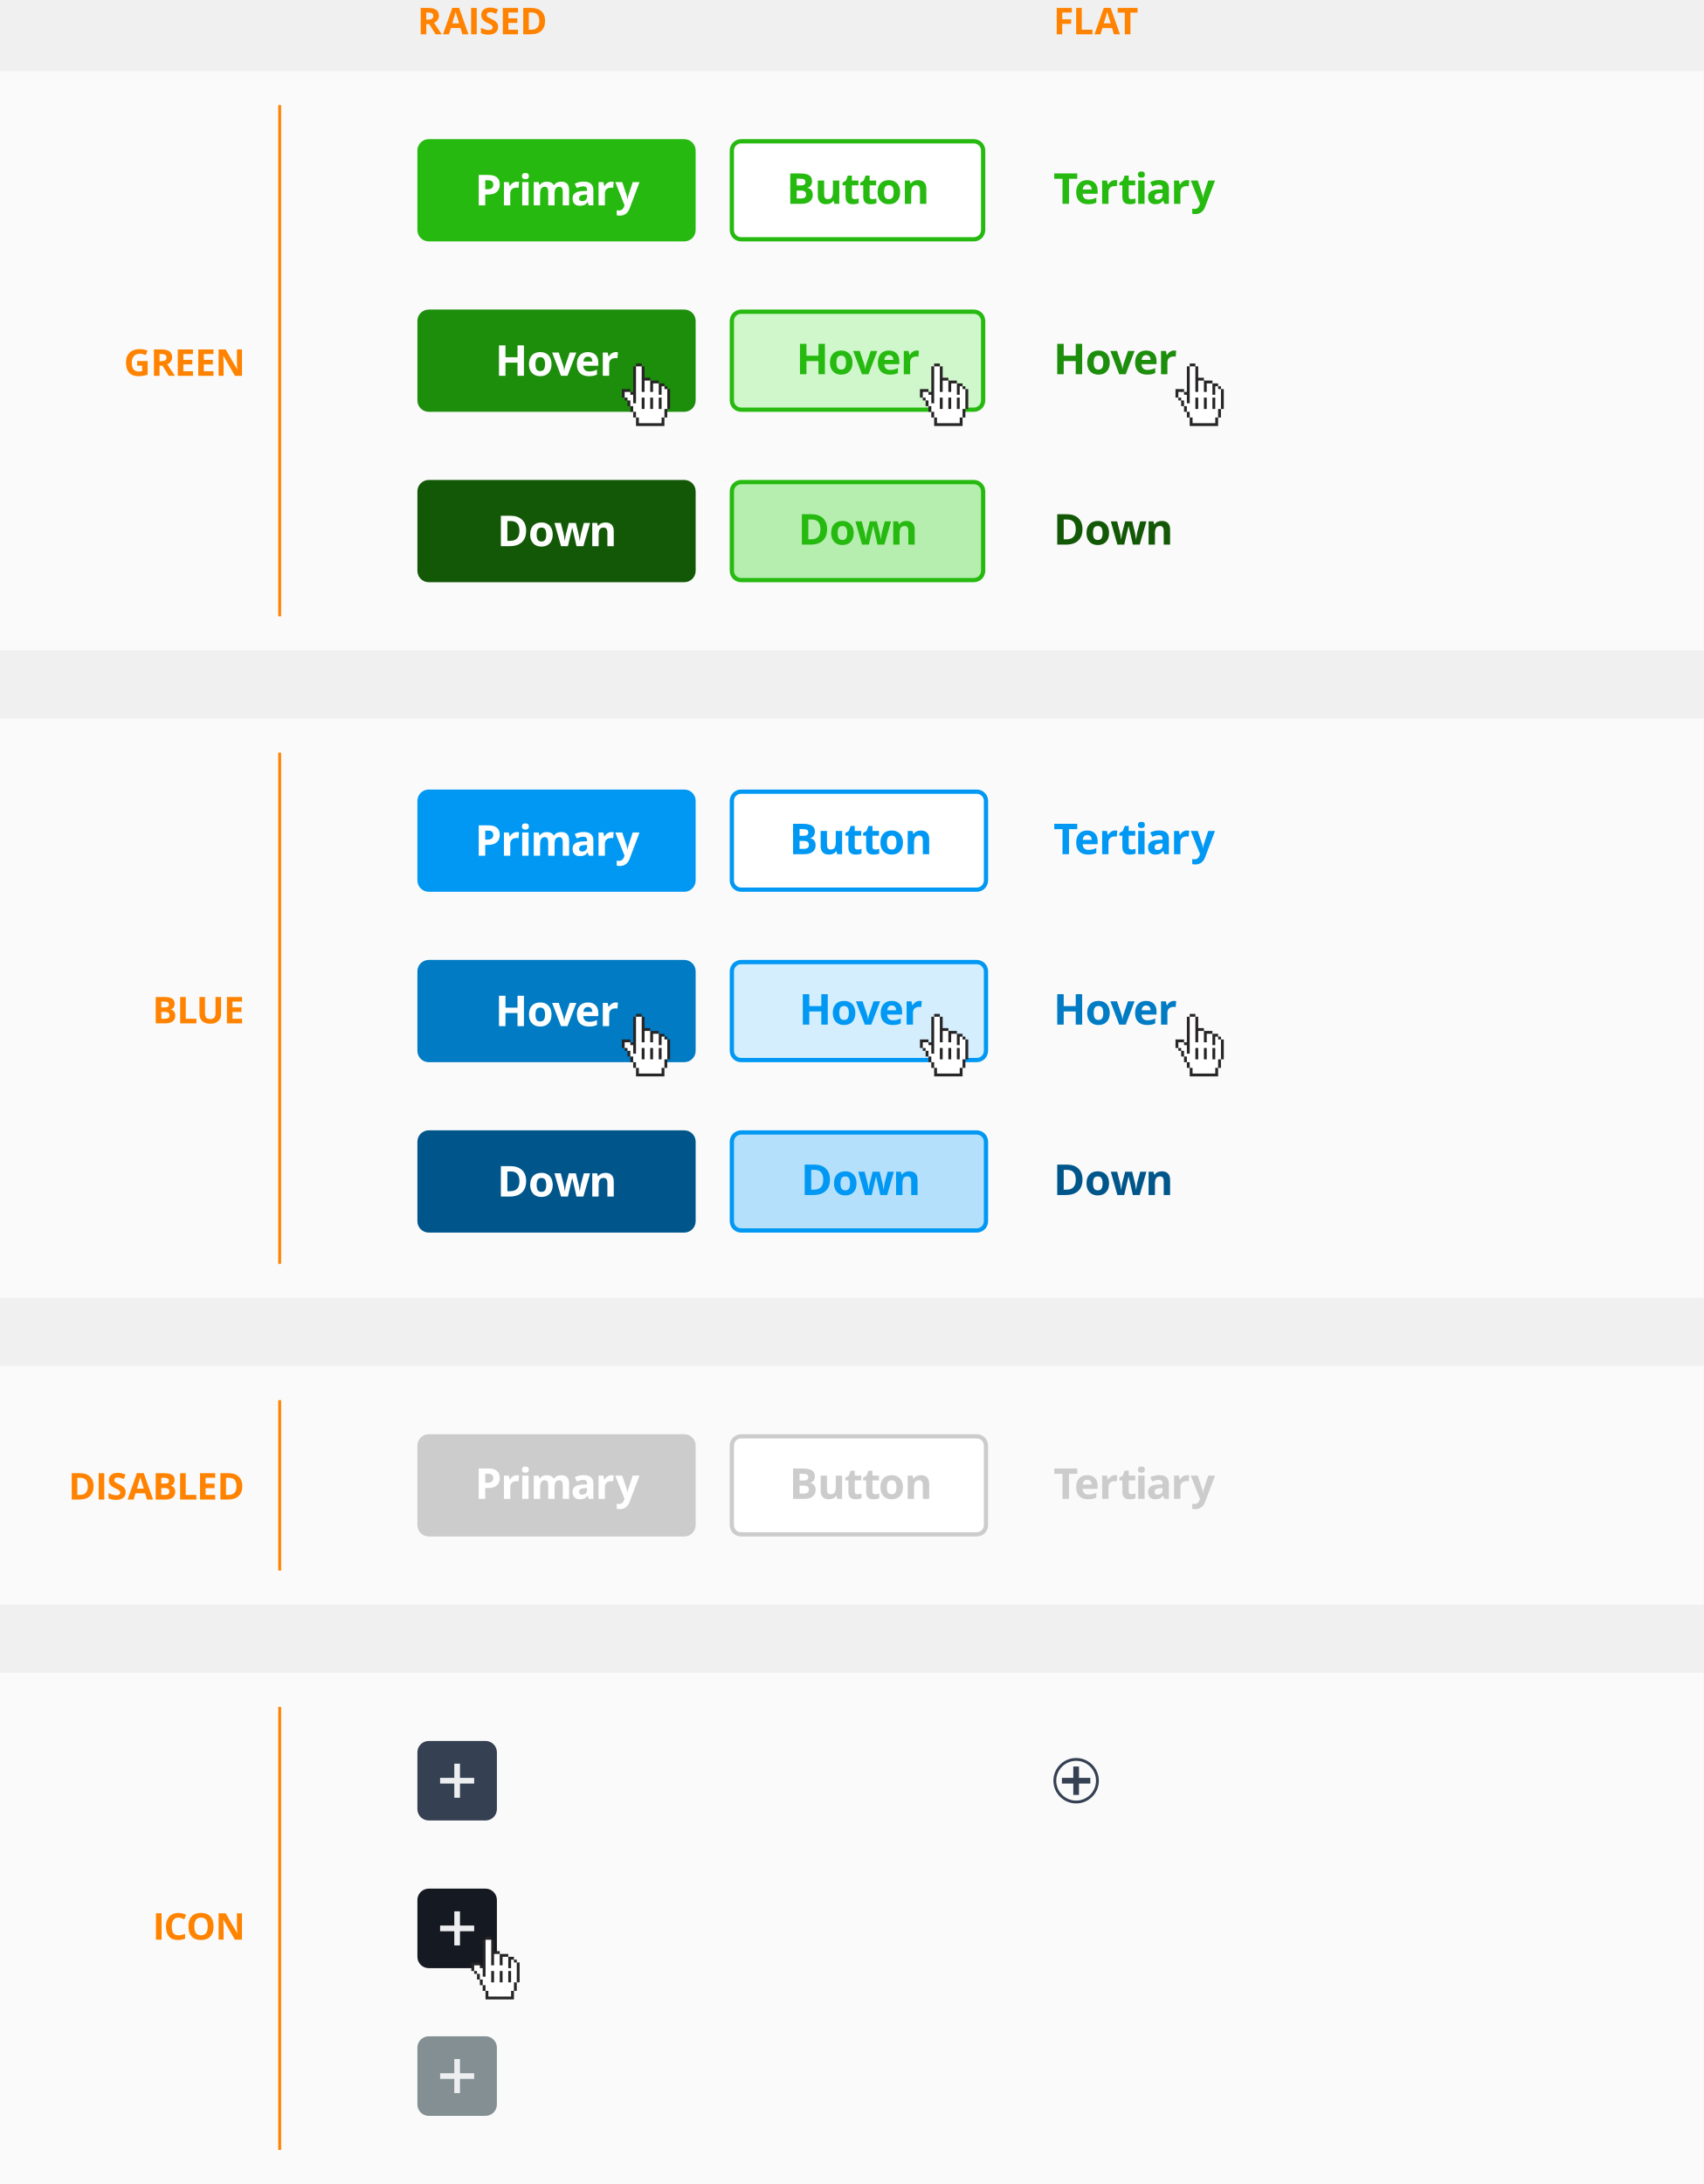
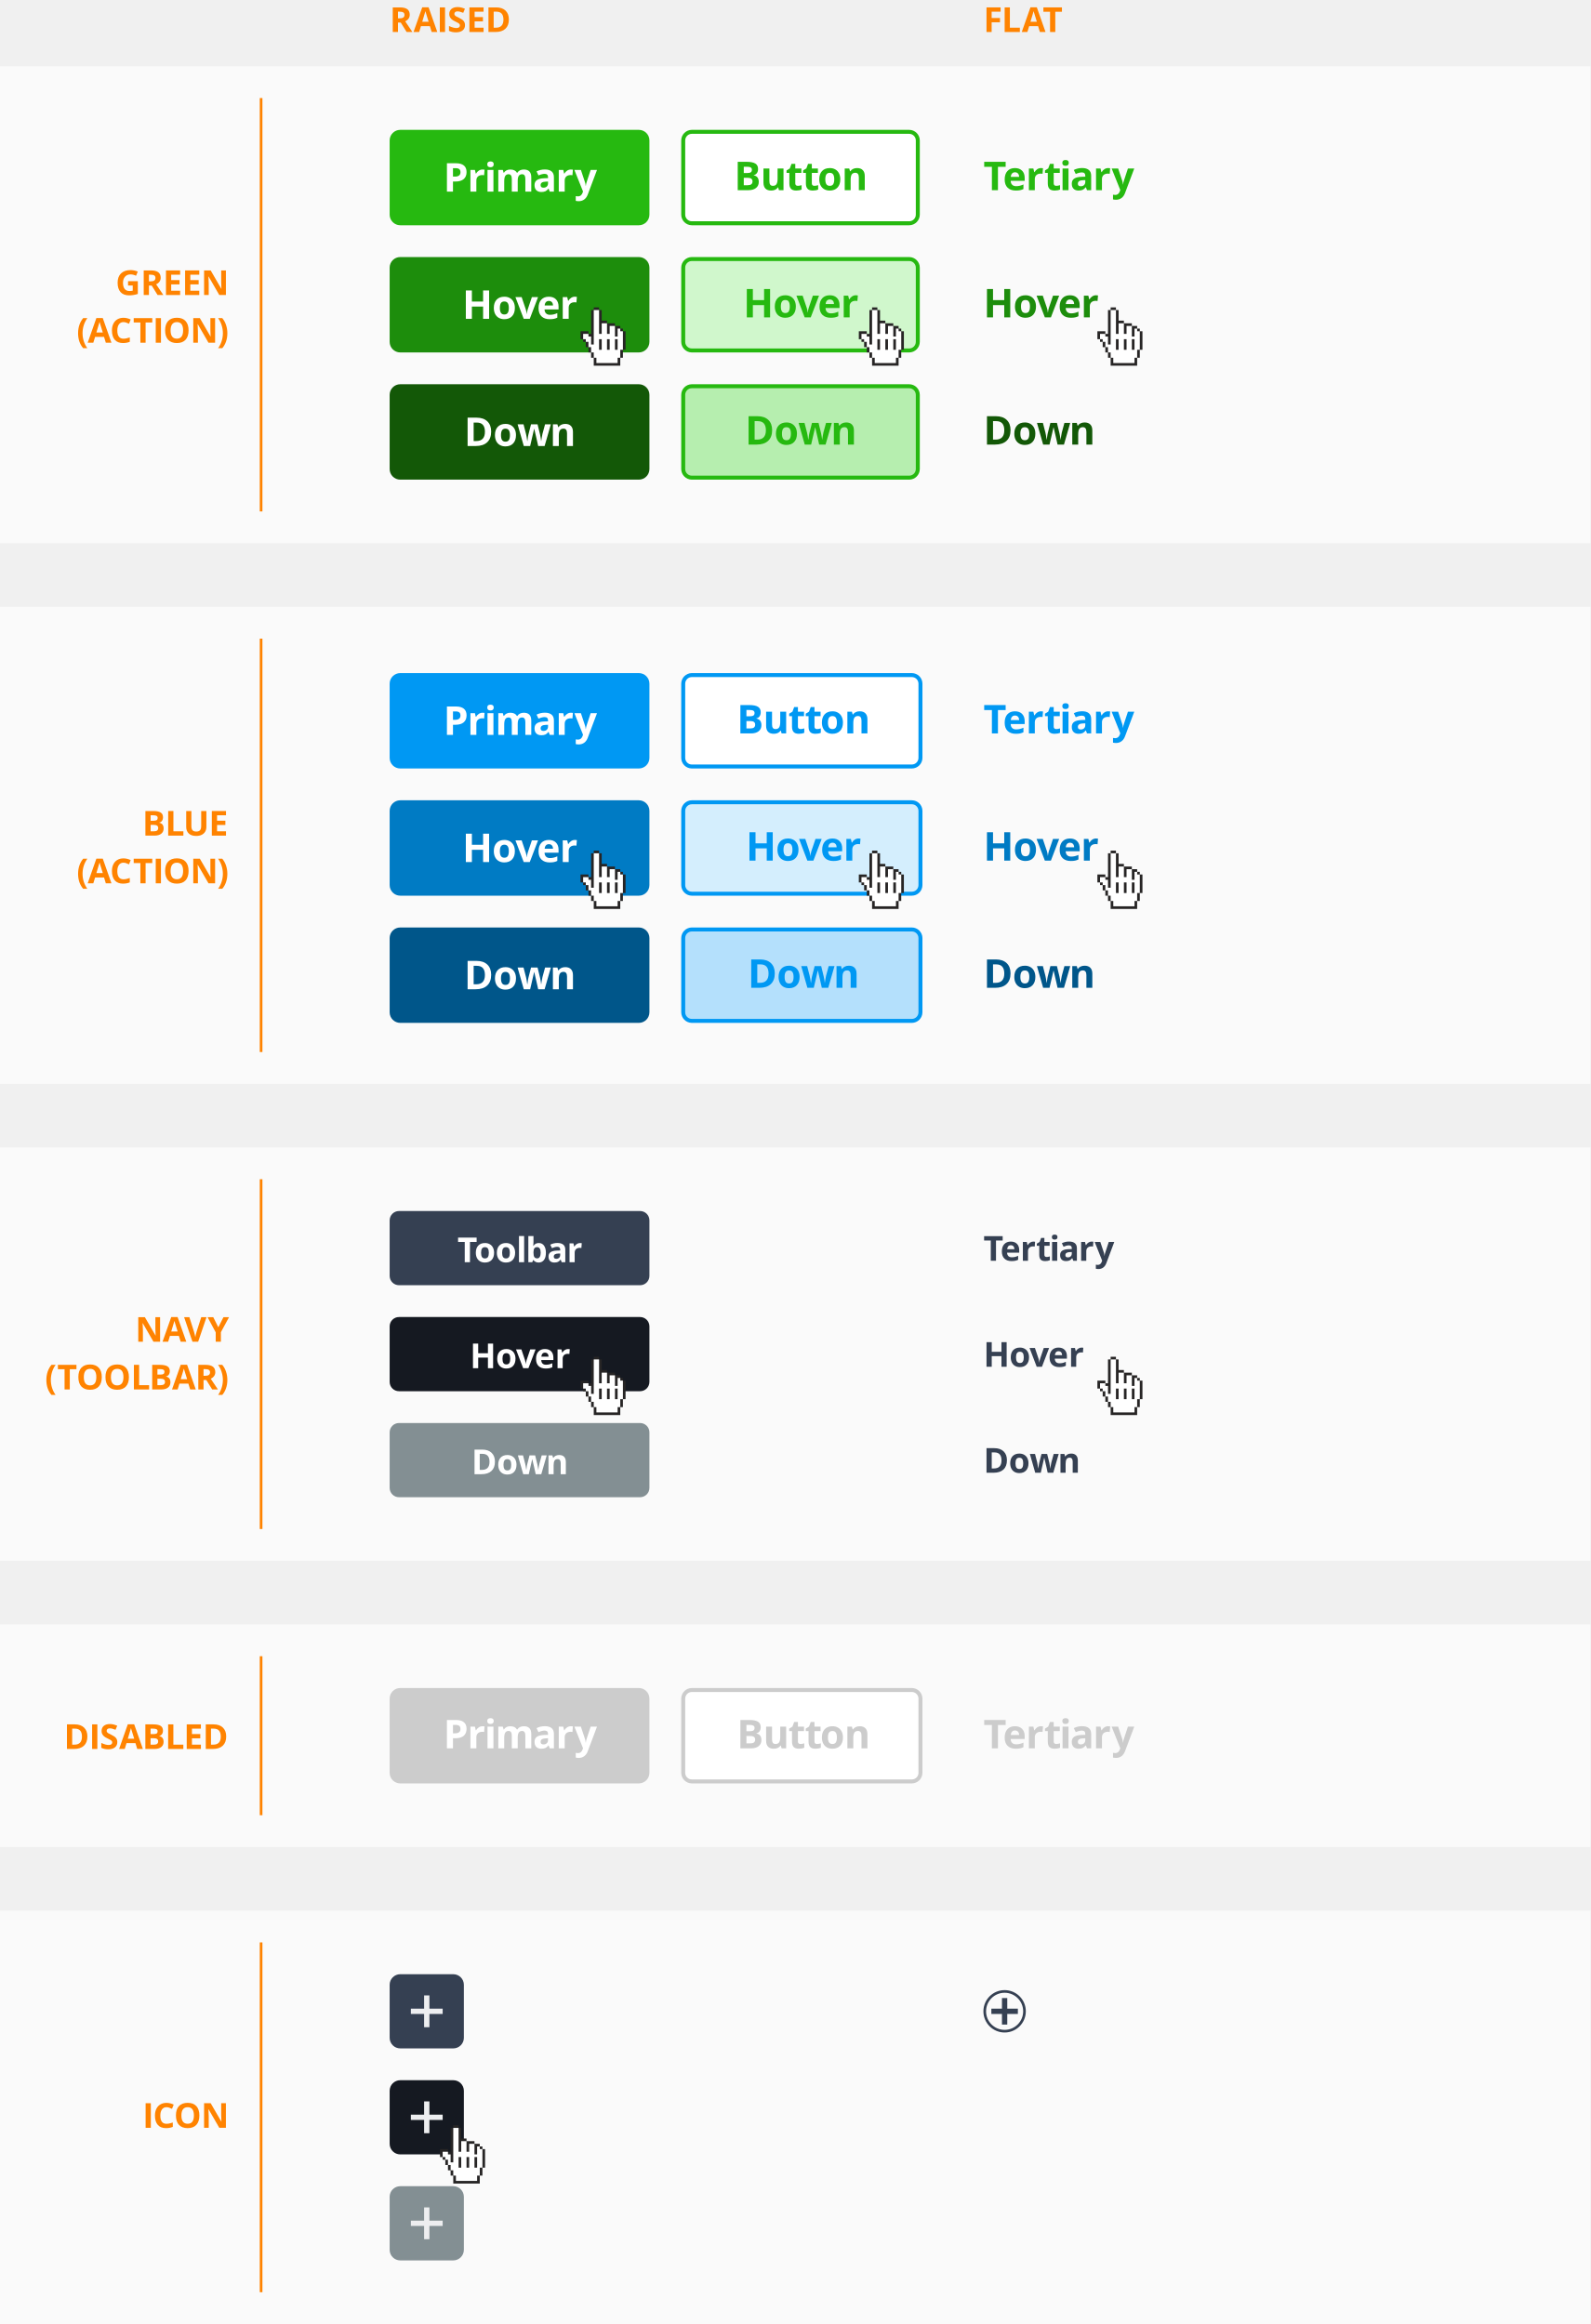
- <svg xmlns="http://www.w3.org/2000/svg" width="600" height="769" viewBox="0 0 600 769">
+ <svg xmlns="http://www.w3.org/2000/svg" width="600" height="877" viewBox="0 0 600 877">
  <defs>
-     <style>.a{fill:#fafafa;}.ad,.b,.w{fill:#26b910;}.ad,.ai,.ak,.aq,.ar,.as,.at,.au,.c,.k,.w{font-size:15px;}.c,.k,.t,.v{fill:#fff;}.ad,.ai,.ak,.aq,.ar,.as,.at,.au,.bd,.c,.k,.w{font-family:OpenSans-Semibold, Open Sans;font-weight:700;}.d{letter-spacing:-0.013em;}.e{letter-spacing:-0.002em;}.f{letter-spacing:-0.008em;}.g{letter-spacing:-0.008em;}.h{letter-spacing:-0.007em;}.i{letter-spacing:0.04em;}.ar,.j{fill:#1d8d0c;}.ad,.ak,.ar,.at,.k{letter-spacing:-0.002em;}.l{letter-spacing:-0.011em;}.m{letter-spacing:-0.001em;}.n{letter-spacing:0em;}.as,.o{fill:#135807;}.p{letter-spacing:-0.001em;}.q{letter-spacing:-0.006em;}.r{letter-spacing:0.002em;}.s,.u{fill:#272525;}.ay,.ba,.s,.t{fill-rule:evenodd;}.x{letter-spacing:0.001em;}.y{letter-spacing:-0.002em;}.z{letter-spacing:0.023em;}.aa{letter-spacing:-0.008em;}.ab{letter-spacing:-0.004em;}.ac{fill:#d0f7cc;}.ae{fill:#b6eeaf;}.af,.ai,.ak{fill:#0098f3;}.ag,.at{fill:#007bc4;}.ah,.au{fill:#00568a;}.aj{fill:#d4eefd;}.al{fill:#b4e0fc;}.am{letter-spacing:-0.076em;}.an{letter-spacing:0.029em;}.ao{letter-spacing:-0.006em;}.ap{letter-spacing:-0.011em;}.aq,.bb{fill:#ccc;}.av,.ba{fill:#354052;}.aw{fill:#151921;}.ax{fill:#838f93;}.ay{fill:#edeef0;}.az{fill:none;}.bc,.bd{fill:#ff8300;}.bd{font-size:13px;}.be{letter-spacing:-0.001em;}.bf{letter-spacing:0.007em;}.bg{letter-spacing:-0.005em;}.bh{letter-spacing:0.001em;}.bi{letter-spacing:-0.014em;}.bj{letter-spacing:-0.003em;}.bk{letter-spacing:-0.002em;}.bl{letter-spacing:-0.025em;}.bm{letter-spacing:-0.003em;}.bn{letter-spacing:0.054em;}.bo{letter-spacing:0.012em;}.bp{letter-spacing:0.005em;}.bq{letter-spacing:-0.002em;}.br{letter-spacing:-0.006em;}.bs{letter-spacing:0.044em;}.bt{letter-spacing:-0.054em;}.bu{letter-spacing:-0.004em;}.bv{letter-spacing:0.012em;}</style>
+     <style>.a{fill:#fafafa;}.ad,.b,.w{fill:#26b910;}.ad,.ai,.ak,.aq,.ar,.as,.at,.au,.c,.k,.w{font-size:15px;}.bc,.c,.k,.t,.v{fill:#fff;}.ad,.ai,.ak,.aq,.ar,.as,.at,.au,.bc,.bn,.bv,.c,.k,.w{font-family:OpenSans-Semibold, Open Sans;font-weight:700;}.d{letter-spacing:-0.013em;}.e{letter-spacing:-0.002em;}.f{letter-spacing:-0.008em;}.g{letter-spacing:-0.008em;}.h{letter-spacing:-0.007em;}.i{letter-spacing:0.04em;}.ar,.j{fill:#1d8d0c;}.ad,.ak,.ar,.at,.k{letter-spacing:-0.002em;}.l{letter-spacing:-0.011em;}.m{letter-spacing:-0.001em;}.n{letter-spacing:0em;}.as,.o{fill:#135807;}.p{letter-spacing:-0.001em;}.q{letter-spacing:-0.006em;}.r{letter-spacing:0.002em;}.s,.u{fill:#272525;}.ay,.ba,.s,.t{fill-rule:evenodd;}.x{letter-spacing:0.001em;}.y{letter-spacing:-0.002em;}.z{letter-spacing:0.023em;}.aa{letter-spacing:-0.008em;}.ab{letter-spacing:-0.004em;}.ac{fill:#d0f7cc;}.ae{fill:#b6eeaf;}.af,.ai,.ak{fill:#0098f3;}.ag,.at{fill:#007bc4;}.ah,.au{fill:#00568a;}.aj{fill:#d4eefd;}.al{fill:#b4e0fc;}.am{letter-spacing:-0.076em;}.an{letter-spacing:0.029em;}.ao{letter-spacing:-0.006em;}.ap{letter-spacing:-0.011em;}.aq,.bb{fill:#ccc;}.av,.ba,.bn{fill:#354052;}.aw{fill:#151921;}.ax{fill:#838f93;}.ay{fill:#edeef0;}.az{fill:none;}.bc,.bn,.bv{font-size:13px;}.bd{letter-spacing:-0.075em;}.be{letter-spacing:-0.001em;}.bf{letter-spacing:-0.002em;}.bg{letter-spacing:-0.007em;}.bh{letter-spacing:-0.002em;}.bi{letter-spacing:-0.006em;}.bj{letter-spacing:-0.01em;}.bk{letter-spacing:0em;}.bl{letter-spacing:-0.005em;}.bm{letter-spacing:0.003em;}.bo{letter-spacing:-0.075em;}.bp{letter-spacing:0.029em;}.bq{letter-spacing:-0.005em;}.br{letter-spacing:-0.006em;}.bs{letter-spacing:0.04em;}.bt{letter-spacing:-0.01em;}.bu,.bv{fill:#ff8300;}.bw{letter-spacing:-0.001em;}.bx{letter-spacing:0.007em;}.by{letter-spacing:-0.005em;}.bz{letter-spacing:0.001em;}.ca{letter-spacing:-0.015em;}.cb{letter-spacing:0.035em;}.cc{letter-spacing:0.004em;}.cd{letter-spacing:0em;}.ce{letter-spacing:-0.003em;}.cf{letter-spacing:-0.003em;}.cg{letter-spacing:0.001em;}.ch{letter-spacing:-0.014em;}.ci{letter-spacing:0.011em;}.cj{letter-spacing:-0.035em;}.ck{letter-spacing:0.059em;}.cl{letter-spacing:0.037em;}.cm{letter-spacing:-0.01em;}.cn{letter-spacing:0.005em;}.co{letter-spacing:0.012em;}.cp{letter-spacing:-0.005em;}.cq{letter-spacing:-0.002em;}.cr{letter-spacing:-0.025em;}.cs{letter-spacing:0.054em;}.ct{letter-spacing:0.005em;}.cu{letter-spacing:-0.002em;}.cv{letter-spacing:-0.006em;}.cw{letter-spacing:0.044em;}.cx{letter-spacing:-0.054em;}.cy{letter-spacing:-0.004em;}.cz{letter-spacing:0.012em;}</style>
  </defs>
-   <rect class="a" y="25" width="600" height="204" />
-   <rect class="a" y="253" width="600" height="204" />
-   <rect class="a" y="481" width="600" height="84" />
-   <rect class="a" y="589" width="600" height="180" />
+   <rect class="a" y="25" width="600" height="180" />
+   <rect class="a" y="229" width="600" height="180" />
+   <rect class="a" y="433" width="600" height="156" />
+   <rect class="a" y="613" width="600" height="84" />
+   <rect class="a" y="721" width="600" height="156" />
  <rect class="b" x="147" y="49" width="98" height="36" rx="4" ry="4" />
  <text class="c" transform="translate(167.265 72.311)">
    <tspan class="d">P</tspan>
    <tspan class="e" x="9.041" y="0">r</tspan>
    <tspan class="f" x="15.482" y="0">i</tspan>
    <tspan class="g" x="19.55" y="0">m</tspan>
    <tspan class="h" x="33.766" y="0">a</tspan>
    <tspan class="i" x="42.369" y="0">r</tspan>
    <tspan x="49.43" y="0">y</tspan>
  </text>
-   <rect class="j" x="147" y="109" width="98" height="36" rx="4" ry="4" />
-   <text class="k" transform="translate(174.398 132.311)">H<tspan class="l" x="11.23" y="0">ov</tspan>
-     <tspan class="m" x="28.103" y="0">e</tspan>
-     <tspan class="n" x="36.735" y="0">r</tspan>
-   </text>
-   <rect class="o" x="147" y="169" width="98" height="36" rx="4" ry="4" />
-   <text class="c" transform="translate(175.064 192.311)">
-     <tspan class="p">D</tspan>
-     <tspan class="q" x="10.99" y="0">o</tspan>
-     <tspan class="r" x="20.065" y="0">w</tspan>
-     <tspan x="32.35" y="0">n</tspan>
-   </text>
-   <polygon class="s" points="224 150 224 147 223 147 223 145 222 145 222 143 221 143 221 141 220 141 220 140 219 140 219 137 222 137 222 138 223 138 223 129 224 129 224 128 226 128 226 129 227 129 227 133 229 133 229 134 232 134 232 135 234 135 234 136 235 136 235 137 236 137 236 144 235 144 235 147 234 147 234 150 224 150" />
-   <polygon class="t" points="225 149 225 147 224 147 224 145 223 145 223 143 222 143 222 141 221 141 221 140 220 140 220 138 222 138 222 139 223 139 223 142 224 142 224 129 226 129 226 138 227 138 227 134 229 134 229 138 230 138 230 135 232 135 232 139 233 139 233 136 234 136 234 137 235 137 235 144 234 144 234 147 233 147 233 149 225 149" />
-   <rect class="u" x="226" y="140" width="1" height="4" />
-   <rect class="u" x="229" y="140" width="1" height="4" />
-   <rect class="u" x="232" y="140" width="1" height="4" />
+   <rect class="j" x="147" y="97" width="98" height="36" rx="4" ry="4" />
+   <text class="k" transform="translate(174.398 120.311)">H<tspan class="l" x="11.23" y="0">ov</tspan>
+     <tspan class="m" x="28.103" y="0">e</tspan>
+     <tspan class="n" x="36.735" y="0">r</tspan>
+   </text>
+   <rect class="o" x="147" y="145" width="98" height="36" rx="4" ry="4" />
+   <text class="c" transform="translate(175.064 168.311)">
+     <tspan class="p">D</tspan>
+     <tspan class="q" x="10.99" y="0">o</tspan>
+     <tspan class="r" x="20.065" y="0">w</tspan>
+     <tspan x="32.35" y="0">n</tspan>
+   </text>
+   <polygon class="s" points="224 138 224 135 223 135 223 133 222 133 222 131 221 131 221 129 220 129 220 128 219 128 219 125 222 125 222 126 223 126 223 117 224 117 224 116 226 116 226 117 227 117 227 121 229 121 229 122 232 122 232 123 234 123 234 124 235 124 235 125 236 125 236 132 235 132 235 135 234 135 234 138 224 138" />
+   <polygon class="t" points="225 137 225 135 224 135 224 133 223 133 223 131 222 131 222 129 221 129 221 128 220 128 220 126 222 126 222 127 223 127 223 130 224 130 224 117 226 117 226 126 227 126 227 122 229 122 229 126 230 126 230 123 232 123 232 127 233 127 233 124 234 124 234 125 235 125 235 132 234 132 234 135 233 135 233 137 225 137" />
+   <rect class="u" x="226" y="128" width="1" height="4" />
+   <rect class="u" x="229" y="128" width="1" height="4" />
+   <rect class="u" x="232" y="128" width="1" height="4" />
  <rect class="v" x="257.75" y="49.75" width="88.5" height="34.5" rx="3.25" ry="3.25" />
  <path class="b" d="M343,50.5a2.5,2.5,0,0,1,2.5,2.5V81a2.5,2.5,0,0,1-2.5,2.5H261a2.5,2.5,0,0,1-2.5-2.5V53a2.5,2.5,0,0,1,2.5-2.5h82m0-1.5H261a4.012,4.012,0,0,0-4,4V81a4.012,4.012,0,0,0,4,4h82a4.012,4.012,0,0,0,4-4V53a4.012,4.012,0,0,0-4-4Z" />
  <text class="w" transform="translate(276.972 71.767)">
    <tspan class="x">B</tspan>
    <tspan class="y" x="9.925" y="0">u</tspan>
    <tspan class="z" x="19.416" y="0">t</tspan>
    <tspan class="aa" x="25.657" y="0">t</tspan>
    <tspan class="ab" x="31.431" y="0">o</tspan>
    <tspan x="40.534" y="0">n</tspan>
  </text>
-   <rect class="ac" x="257.75" y="109.75" width="88.5" height="34.5" rx="3.25" ry="3.25" />
-   <path class="b" d="M343,110.5a2.5,2.5,0,0,1,2.5,2.5v28a2.5,2.5,0,0,1-2.5,2.5H261a2.5,2.5,0,0,1-2.5-2.5V113a2.5,2.5,0,0,1,2.5-2.5h82m0-1.5H261a4.012,4.012,0,0,0-4,4v28a4.012,4.012,0,0,0,4,4h82a4.012,4.012,0,0,0,4-4V113a4.012,4.012,0,0,0-4-4Z" />
-   <text class="ad" transform="translate(280.398 131.767)">H<tspan class="l" x="11.23" y="0">ov</tspan>
-     <tspan class="m" x="28.103" y="0">e</tspan>
-     <tspan class="n" x="36.735" y="0">r</tspan>
-   </text>
-   <rect class="ae" x="257.75" y="169.75" width="88.5" height="34.5" rx="3.25" ry="3.25" />
-   <path class="b" d="M343,170.5a2.5,2.5,0,0,1,2.5,2.5v28a2.5,2.5,0,0,1-2.5,2.5H261a2.5,2.5,0,0,1-2.5-2.5V173a2.5,2.5,0,0,1,2.5-2.5h82m0-1.5H261a4.012,4.012,0,0,0-4,4v28a4.012,4.012,0,0,0,4,4h82a4.012,4.012,0,0,0,4-4V173a4.012,4.012,0,0,0-4-4Z" />
-   <text class="w" transform="translate(281.064 191.767)">
-     <tspan class="p">D</tspan>
-     <tspan class="q" x="10.99" y="0">o</tspan>
-     <tspan class="r" x="20.065" y="0">w</tspan>
-     <tspan x="32.35" y="0">n</tspan>
-   </text>
-   <polygon class="s" points="329 150 329 147 328 147 328 145 327 145 327 143 326 143 326 141 325 141 325 140 324 140 324 137 327 137 327 138 328 138 328 129 329 129 329 128 331 128 331 129 332 129 332 133 334 133 334 134 337 134 337 135 339 135 339 136 340 136 340 137 341 137 341 144 340 144 340 147 339 147 339 150 329 150" />
-   <polygon class="t" points="330 149 330 147 329 147 329 145 328 145 328 143 327 143 327 141 326 141 326 140 325 140 325 138 327 138 327 139 328 139 328 142 329 142 329 129 331 129 331 138 332 138 332 134 334 134 334 138 335 138 335 135 337 135 337 139 338 139 338 136 339 136 339 137 340 137 340 144 339 144 339 147 338 147 338 149 330 149" />
-   <rect class="u" x="331" y="140" width="1" height="4" />
-   <rect class="u" x="334" y="140" width="1" height="4" />
-   <rect class="u" x="337" y="140" width="1" height="4" />
-   <rect class="af" x="147" y="278" width="98" height="36" rx="4" ry="4" />
-   <text class="c" transform="translate(167.266 301.311)">
+   <rect class="ac" x="257.75" y="97.75" width="88.5" height="34.5" rx="3.25" ry="3.25" />
+   <path class="b" d="M343,98.5a2.5,2.5,0,0,1,2.5,2.5v28a2.5,2.5,0,0,1-2.5,2.5H261a2.5,2.5,0,0,1-2.5-2.5V101a2.5,2.5,0,0,1,2.5-2.5h82m0-1.5H261a4.012,4.012,0,0,0-4,4v28a4.012,4.012,0,0,0,4,4h82a4.012,4.012,0,0,0,4-4V101a4.012,4.012,0,0,0-4-4Z" />
+   <text class="ad" transform="translate(280.398 119.767)">H<tspan class="l" x="11.23" y="0">ov</tspan>
+     <tspan class="m" x="28.103" y="0">e</tspan>
+     <tspan class="n" x="36.735" y="0">r</tspan>
+   </text>
+   <rect class="ae" x="257.75" y="145.75" width="88.5" height="34.5" rx="3.25" ry="3.25" />
+   <path class="b" d="M343,146.5a2.5,2.5,0,0,1,2.5,2.5v28a2.5,2.5,0,0,1-2.5,2.5H261a2.5,2.5,0,0,1-2.5-2.5V149a2.5,2.5,0,0,1,2.5-2.5h82m0-1.5H261a4.012,4.012,0,0,0-4,4v28a4.012,4.012,0,0,0,4,4h82a4.012,4.012,0,0,0,4-4V149a4.012,4.012,0,0,0-4-4Z" />
+   <text class="w" transform="translate(281.064 167.767)">
+     <tspan class="p">D</tspan>
+     <tspan class="q" x="10.99" y="0">o</tspan>
+     <tspan class="r" x="20.065" y="0">w</tspan>
+     <tspan x="32.35" y="0">n</tspan>
+   </text>
+   <polygon class="s" points="329 138 329 135 328 135 328 133 327 133 327 131 326 131 326 129 325 129 325 128 324 128 324 125 327 125 327 126 328 126 328 117 329 117 329 116 331 116 331 117 332 117 332 121 334 121 334 122 337 122 337 123 339 123 339 124 340 124 340 125 341 125 341 132 340 132 340 135 339 135 339 138 329 138" />
+   <polygon class="t" points="330 137 330 135 329 135 329 133 328 133 328 131 327 131 327 129 326 129 326 128 325 128 325 126 327 126 327 127 328 127 328 130 329 130 329 117 331 117 331 126 332 126 332 122 334 122 334 126 335 126 335 123 337 123 337 127 338 127 338 124 339 124 339 125 340 125 340 132 339 132 339 135 338 135 338 137 330 137" />
+   <rect class="u" x="331" y="128" width="1" height="4" />
+   <rect class="u" x="334" y="128" width="1" height="4" />
+   <rect class="u" x="337" y="128" width="1" height="4" />
+   <rect class="af" x="147" y="254" width="98" height="36" rx="4" ry="4" />
+   <text class="c" transform="translate(167.266 277.311)">
    <tspan class="d">P</tspan>
    <tspan class="e" x="9.041" y="0">r</tspan>
    <tspan class="f" x="15.482" y="0">i</tspan>
    <tspan class="g" x="19.55" y="0">m</tspan>
    <tspan class="h" x="33.766" y="0">a</tspan>
    <tspan class="i" x="42.369" y="0">r</tspan>
    <tspan x="49.43" y="0">y</tspan>
  </text>
-   <rect class="ag" x="147" y="338" width="98" height="36" rx="4" ry="4" />
-   <text class="k" transform="translate(174.399 361.311)">H<tspan class="l" x="11.23" y="0">ov</tspan>
-     <tspan class="m" x="28.103" y="0">e</tspan>
-     <tspan class="n" x="36.735" y="0">r</tspan>
-   </text>
-   <rect class="ah" x="147" y="398" width="98" height="36" rx="4" ry="4" />
-   <text class="c" transform="translate(175.065 421.311)">
-     <tspan class="p">D</tspan>
-     <tspan class="q" x="10.99" y="0">o</tspan>
-     <tspan class="r" x="20.065" y="0">w</tspan>
-     <tspan x="32.35" y="0">n</tspan>
-   </text>
-   <polygon class="s" points="224 379 224 376 223 376 223 374 222 374 222 372 221 372 221 370 220 370 220 369 219 369 219 366 222 366 222 367 223 367 223 358 224 358 224 357 226 357 226 358 227 358 227 362 229 362 229 363 232 363 232 364 234 364 234 365 235 365 235 366 236 366 236 373 235 373 235 376 234 376 234 379 224 379" />
-   <polygon class="t" points="225 378 225 376 224 376 224 374 223 374 223 372 222 372 222 370 221 370 221 369 220 369 220 367 222 367 222 368 223 368 223 371 224 371 224 358 226 358 226 367 227 367 227 363 229 363 229 367 230 367 230 364 232 364 232 368 233 368 233 365 234 365 234 366 235 366 235 373 234 373 234 376 233 376 233 378 225 378" />
-   <rect class="u" x="226" y="369" width="1" height="4" />
-   <rect class="u" x="229" y="369" width="1" height="4" />
-   <rect class="u" x="232" y="369" width="1" height="4" />
-   <rect class="v" x="257.75" y="278.75" width="89.5" height="34.5" rx="3.25" ry="3.25" />
-   <path class="af" d="M344,279.5a2.5,2.5,0,0,1,2.5,2.5v28a2.5,2.5,0,0,1-2.5,2.5H261a2.5,2.5,0,0,1-2.5-2.5V282a2.5,2.5,0,0,1,2.5-2.5h83m0-1.5H261a4.012,4.012,0,0,0-4,4v28a4.012,4.012,0,0,0,4,4h83a4.012,4.012,0,0,0,4-4V282a4.012,4.012,0,0,0-4-4Z" />
-   <text class="ai" transform="translate(277.972 300.767)">
+   <rect class="ag" x="147" y="302" width="98" height="36" rx="4" ry="4" />
+   <text class="k" transform="translate(174.399 325.311)">H<tspan class="l" x="11.23" y="0">ov</tspan>
+     <tspan class="m" x="28.103" y="0">e</tspan>
+     <tspan class="n" x="36.735" y="0">r</tspan>
+   </text>
+   <rect class="ah" x="147" y="350" width="98" height="36" rx="4" ry="4" />
+   <text class="c" transform="translate(175.065 373.311)">
+     <tspan class="p">D</tspan>
+     <tspan class="q" x="10.99" y="0">o</tspan>
+     <tspan class="r" x="20.065" y="0">w</tspan>
+     <tspan x="32.35" y="0">n</tspan>
+   </text>
+   <polygon class="s" points="224 343 224 340 223 340 223 338 222 338 222 336 221 336 221 334 220 334 220 333 219 333 219 330 222 330 222 331 223 331 223 322 224 322 224 321 226 321 226 322 227 322 227 326 229 326 229 327 232 327 232 328 234 328 234 329 235 329 235 330 236 330 236 337 235 337 235 340 234 340 234 343 224 343" />
+   <polygon class="t" points="225 342 225 340 224 340 224 338 223 338 223 336 222 336 222 334 221 334 221 333 220 333 220 331 222 331 222 332 223 332 223 335 224 335 224 322 226 322 226 331 227 331 227 327 229 327 229 331 230 331 230 328 232 328 232 332 233 332 233 329 234 329 234 330 235 330 235 337 234 337 234 340 233 340 233 342 225 342" />
+   <rect class="u" x="226" y="333" width="1" height="4" />
+   <rect class="u" x="229" y="333" width="1" height="4" />
+   <rect class="u" x="232" y="333" width="1" height="4" />
+   <rect class="v" x="257.75" y="254.75" width="89.5" height="34.5" rx="3.25" ry="3.25" />
+   <path class="af" d="M344,255.5a2.5,2.5,0,0,1,2.5,2.5v28a2.5,2.5,0,0,1-2.5,2.5H261a2.5,2.5,0,0,1-2.5-2.5V258a2.5,2.5,0,0,1,2.5-2.5h83m0-1.5H261a4.012,4.012,0,0,0-4,4v28a4.012,4.012,0,0,0,4,4h83a4.012,4.012,0,0,0,4-4V258a4.012,4.012,0,0,0-4-4Z" />
+   <text class="ai" transform="translate(277.972 276.767)">
    <tspan class="x">B</tspan>
    <tspan class="y" x="9.925" y="0">u</tspan>
    <tspan class="z" x="19.416" y="0">t</tspan>
    <tspan class="aa" x="25.657" y="0">t</tspan>
    <tspan class="ab" x="31.431" y="0">o</tspan>
    <tspan x="40.534" y="0">n</tspan>
  </text>
-   <rect class="aj" x="257.75" y="338.75" width="89.5" height="34.5" rx="3.25" ry="3.25" />
-   <path class="af" d="M344,339.5a2.5,2.5,0,0,1,2.5,2.5v28a2.5,2.5,0,0,1-2.5,2.5H261a2.5,2.5,0,0,1-2.5-2.5V342a2.5,2.5,0,0,1,2.5-2.5h83m0-1.5H261a4.012,4.012,0,0,0-4,4v28a4.012,4.012,0,0,0,4,4h83a4.012,4.012,0,0,0,4-4V342a4.012,4.012,0,0,0-4-4Z" />
-   <text class="ak" transform="translate(281.398 360.767)">H<tspan class="l" x="11.23" y="0">ov</tspan>
-     <tspan class="m" x="28.103" y="0">e</tspan>
-     <tspan class="n" x="36.735" y="0">r</tspan>
-   </text>
-   <rect class="al" x="257.75" y="398.75" width="89.5" height="34.5" rx="3.25" ry="3.25" />
-   <path class="af" d="M344,399.5a2.5,2.5,0,0,1,2.5,2.5v28a2.5,2.5,0,0,1-2.5,2.5H261a2.5,2.5,0,0,1-2.5-2.5V402a2.5,2.5,0,0,1,2.5-2.5h83m0-1.5H261a4.012,4.012,0,0,0-4,4v28a4.012,4.012,0,0,0,4,4h83a4.012,4.012,0,0,0,4-4V402a4.012,4.012,0,0,0-4-4Z" />
-   <text class="ai" transform="translate(282.064 420.767)">
-     <tspan class="p">D</tspan>
-     <tspan class="q" x="10.99" y="0">o</tspan>
-     <tspan class="r" x="20.065" y="0">w</tspan>
-     <tspan x="32.35" y="0">n</tspan>
-   </text>
-   <polygon class="s" points="329 379 329 376 328 376 328 374 327 374 327 372 326 372 326 370 325 370 325 369 324 369 324 366 327 366 327 367 328 367 328 358 329 358 329 357 331 357 331 358 332 358 332 362 334 362 334 363 337 363 337 364 339 364 339 365 340 365 340 366 341 366 341 373 340 373 340 376 339 376 339 379 329 379" />
-   <polygon class="t" points="330 378 330 376 329 376 329 374 328 374 328 372 327 372 327 370 326 370 326 369 325 369 325 367 327 367 327 368 328 368 328 371 329 371 329 358 331 358 331 367 332 367 332 363 334 363 334 367 335 367 335 364 337 364 337 368 338 368 338 365 339 365 339 366 340 366 340 373 339 373 339 376 338 376 338 378 330 378" />
-   <rect class="u" x="331" y="369" width="1" height="4" />
-   <rect class="u" x="334" y="369" width="1" height="4" />
-   <rect class="u" x="337" y="369" width="1" height="4" />
+   <rect class="aj" x="257.75" y="302.75" width="89.5" height="34.5" rx="3.25" ry="3.25" />
+   <path class="af" d="M344,303.5a2.5,2.5,0,0,1,2.5,2.5v28a2.5,2.5,0,0,1-2.5,2.5H261a2.5,2.5,0,0,1-2.5-2.5V306a2.5,2.5,0,0,1,2.5-2.5h83m0-1.5H261a4.012,4.012,0,0,0-4,4v28a4.012,4.012,0,0,0,4,4h83a4.012,4.012,0,0,0,4-4V306a4.012,4.012,0,0,0-4-4Z" />
+   <text class="ak" transform="translate(281.398 324.767)">H<tspan class="l" x="11.23" y="0">ov</tspan>
+     <tspan class="m" x="28.103" y="0">e</tspan>
+     <tspan class="n" x="36.735" y="0">r</tspan>
+   </text>
+   <rect class="al" x="257.75" y="350.75" width="89.5" height="34.5" rx="3.25" ry="3.25" />
+   <path class="af" d="M344,351.5a2.5,2.5,0,0,1,2.5,2.5v28a2.5,2.5,0,0,1-2.5,2.5H261a2.5,2.5,0,0,1-2.5-2.5V354a2.5,2.5,0,0,1,2.5-2.5h83m0-1.5H261a4.012,4.012,0,0,0-4,4v28a4.012,4.012,0,0,0,4,4h83a4.012,4.012,0,0,0,4-4V354a4.012,4.012,0,0,0-4-4Z" />
+   <text class="ai" transform="translate(282.064 372.767)">
+     <tspan class="p">D</tspan>
+     <tspan class="q" x="10.99" y="0">o</tspan>
+     <tspan class="r" x="20.065" y="0">w</tspan>
+     <tspan x="32.35" y="0">n</tspan>
+   </text>
+   <polygon class="s" points="329 343 329 340 328 340 328 338 327 338 327 336 326 336 326 334 325 334 325 333 324 333 324 330 327 330 327 331 328 331 328 322 329 322 329 321 331 321 331 322 332 322 332 326 334 326 334 327 337 327 337 328 339 328 339 329 340 329 340 330 341 330 341 337 340 337 340 340 339 340 339 343 329 343" />
+   <polygon class="t" points="330 342 330 340 329 340 329 338 328 338 328 336 327 336 327 334 326 334 326 333 325 333 325 331 327 331 327 332 328 332 328 335 329 335 329 322 331 322 331 331 332 331 332 327 334 327 334 331 335 331 335 328 337 328 337 332 338 332 338 329 339 329 339 330 340 330 340 337 339 337 339 340 338 340 338 342 330 342" />
+   <rect class="u" x="331" y="333" width="1" height="4" />
+   <rect class="u" x="334" y="333" width="1" height="4" />
+   <rect class="u" x="337" y="333" width="1" height="4" />
  <text class="w" transform="translate(371 71.767)">
    <tspan class="am">T</tspan>
    <tspan class="m" x="7.351" y="0">e</tspan>
    <tspan class="an" x="15.983" y="0">r</tspan>
    <tspan class="ao" x="22.879" y="0">t</tspan>
    <tspan class="ap" x="28.69" y="0">i</tspan>
    <tspan class="h" x="32.714" y="0">a</tspan>
    <tspan class="i" x="41.317" y="0">r</tspan>
    <tspan x="48.377" y="0">y</tspan>
  </text>
-   <text class="aq" transform="translate(371 527.766)">
+   <text class="aq" transform="translate(371 659.766)">
    <tspan class="am">T</tspan>
    <tspan class="m" x="7.351" y="0">e</tspan>
    <tspan class="an" x="15.983" y="0">r</tspan>
    <tspan class="ao" x="22.879" y="0">t</tspan>
    <tspan class="ap" x="28.69" y="0">i</tspan>
    <tspan class="h" x="32.714" y="0">a</tspan>
    <tspan class="i" x="41.317" y="0">r</tspan>
    <tspan x="48.377" y="0">y</tspan>
  </text>
-   <text class="ar" transform="translate(371 131.767)">H<tspan class="l" x="11.23" y="0">ov</tspan>
-     <tspan class="m" x="28.103" y="0">e</tspan>
-     <tspan class="n" x="36.735" y="0">r</tspan>
-   </text>
-   <text class="as" transform="translate(371 191.767)">
-     <tspan class="p">D</tspan>
-     <tspan class="q" x="10.99" y="0">o</tspan>
-     <tspan class="r" x="20.065" y="0">w</tspan>
-     <tspan x="32.35" y="0">n</tspan>
-   </text>
-   <polygon class="s" points="419 150 419 147 418 147 418 145 417 145 417 143 416 143 416 141 415 141 415 140 414 140 414 137 417 137 417 138 418 138 418 129 419 129 419 128 421 128 421 129 422 129 422 133 424 133 424 134 427 134 427 135 429 135 429 136 430 136 430 137 431 137 431 144 430 144 430 147 429 147 429 150 419 150" />
-   <polygon class="t" points="420 149 420 147 419 147 419 145 418 145 418 143 417 143 417 141 416 141 416 140 415 140 415 138 417 138 417 139 418 139 418 142 419 142 419 129 421 129 421 138 422 138 422 134 424 134 424 138 425 138 425 135 427 135 427 139 428 139 428 136 429 136 429 137 430 137 430 144 429 144 429 147 428 147 428 149 420 149" />
-   <rect class="u" x="421" y="140" width="1" height="4" />
-   <rect class="u" x="424" y="140" width="1" height="4" />
-   <rect class="u" x="427" y="140" width="1" height="4" />
-   <text class="ai" transform="translate(371 300.767)">
+   <text class="ar" transform="translate(371 119.767)">H<tspan class="l" x="11.23" y="0">ov</tspan>
+     <tspan class="m" x="28.103" y="0">e</tspan>
+     <tspan class="n" x="36.735" y="0">r</tspan>
+   </text>
+   <text class="as" transform="translate(371 167.767)">
+     <tspan class="p">D</tspan>
+     <tspan class="q" x="10.99" y="0">o</tspan>
+     <tspan class="r" x="20.065" y="0">w</tspan>
+     <tspan x="32.35" y="0">n</tspan>
+   </text>
+   <polygon class="s" points="419 138 419 135 418 135 418 133 417 133 417 131 416 131 416 129 415 129 415 128 414 128 414 125 417 125 417 126 418 126 418 117 419 117 419 116 421 116 421 117 422 117 422 121 424 121 424 122 427 122 427 123 429 123 429 124 430 124 430 125 431 125 431 132 430 132 430 135 429 135 429 138 419 138" />
+   <polygon class="t" points="420 137 420 135 419 135 419 133 418 133 418 131 417 131 417 129 416 129 416 128 415 128 415 126 417 126 417 127 418 127 418 130 419 130 419 117 421 117 421 126 422 126 422 122 424 122 424 126 425 126 425 123 427 123 427 127 428 127 428 124 429 124 429 125 430 125 430 132 429 132 429 135 428 135 428 137 420 137" />
+   <rect class="u" x="421" y="128" width="1" height="4" />
+   <rect class="u" x="424" y="128" width="1" height="4" />
+   <rect class="u" x="427" y="128" width="1" height="4" />
+   <text class="ai" transform="translate(371 276.767)">
    <tspan class="am">T</tspan>
    <tspan class="m" x="7.351" y="0">e</tspan>
    <tspan class="an" x="15.983" y="0">r</tspan>
    <tspan class="ao" x="22.879" y="0">t</tspan>
    <tspan class="ap" x="28.69" y="0">i</tspan>
    <tspan class="h" x="32.714" y="0">a</tspan>
    <tspan class="i" x="41.317" y="0">r</tspan>
    <tspan x="48.377" y="0">y</tspan>
  </text>
-   <text class="at" transform="translate(371 360.767)">H<tspan class="l" x="11.23" y="0">ov</tspan>
-     <tspan class="m" x="28.103" y="0">e</tspan>
-     <tspan class="n" x="36.735" y="0">r</tspan>
-   </text>
-   <text class="au" transform="translate(371 420.767)">
-     <tspan class="p">D</tspan>
-     <tspan class="q" x="10.99" y="0">o</tspan>
-     <tspan class="r" x="20.065" y="0">w</tspan>
-     <tspan x="32.35" y="0">n</tspan>
-   </text>
-   <rect class="av" x="147" y="613" width="28" height="28" rx="4" ry="4" />
-   <rect class="aw" x="147" y="665" width="28" height="28" rx="4" ry="4" />
-   <rect class="ax" x="147" y="717" width="28" height="28" rx="4" ry="4" />
-   <polygon class="ay" points="160 621 162 621 162 626 167 626 167 628 162 628 162 633 160 633 160 628 155 628 155 626 160 626 160 621" />
-   <polygon class="ay" points="160 673 162 673 162 678 167 678 167 680 162 680 162 685 160 685 160 680 155 680 155 678 160 678 160 673" />
-   <polygon class="ay" points="160 725 162 725 162 730 167 730 167 732 162 732 162 737 160 737 160 732 155 732 155 730 160 730 160 725" />
-   <polygon class="s" points="171 704 171 701 170 701 170 699 169 699 169 697 168 697 168 695 167 695 167 694 166 694 166 691 169 691 169 692 170 692 170 683 171 683 171 682 173 682 173 683 174 683 174 687 176 687 176 688 179 688 179 689 181 689 181 690 182 690 182 691 183 691 183 698 182 698 182 701 181 701 181 704 171 704" />
-   <polygon class="t" points="172 703 172 701 171 701 171 699 170 699 170 697 169 697 169 695 168 695 168 694 167 694 167 692 169 692 169 693 170 693 170 696 171 696 171 683 173 683 173 692 174 692 174 688 176 688 176 692 177 692 177 689 179 689 179 693 180 693 180 690 181 690 181 691 182 691 182 698 181 698 181 701 180 701 180 703 172 703" />
-   <rect class="u" x="173" y="694" width="1" height="4" />
-   <rect class="u" x="176" y="694" width="1" height="4" />
-   <rect class="u" x="179" y="694" width="1" height="4" />
-   <rect class="az" x="371" y="619" width="16" height="16" />
-   <path class="ba" d="M387,627a8,8,0,1,1-8-8A8,8,0,0,1,387,627Zm-1,0a7,7,0,1,0-7,7A7,7,0,0,0,386,627Z" />
-   <polygon class="ba" points="378 622 380 622 380 626 384 626 384 628 380 628 380 632 378 632 378 628 374 628 374 626 378 626 378 622" />
-   <rect class="bb" x="147" y="505" width="98" height="36" rx="4" ry="4" />
-   <text class="c" transform="translate(167.264 527.767)">
+   <text class="at" transform="translate(371 324.767)">H<tspan class="l" x="11.23" y="0">ov</tspan>
+     <tspan class="m" x="28.103" y="0">e</tspan>
+     <tspan class="n" x="36.735" y="0">r</tspan>
+   </text>
+   <text class="au" transform="translate(371 372.767)">
+     <tspan class="p">D</tspan>
+     <tspan class="q" x="10.99" y="0">o</tspan>
+     <tspan class="r" x="20.065" y="0">w</tspan>
+     <tspan x="32.35" y="0">n</tspan>
+   </text>
+   <rect class="av" x="147" y="745" width="28" height="28" rx="4" ry="4" />
+   <rect class="aw" x="147" y="785" width="28" height="28" rx="4" ry="4" />
+   <rect class="ax" x="147" y="825" width="28" height="28" rx="4" ry="4" />
+   <polygon class="ay" points="160 753 162 753 162 758 167 758 167 760 162 760 162 765 160 765 160 760 155 760 155 758 160 758 160 753" />
+   <polygon class="ay" points="160 793 162 793 162 798 167 798 167 800 162 800 162 805 160 805 160 800 155 800 155 798 160 798 160 793" />
+   <polygon class="ay" points="160 833 162 833 162 838 167 838 167 840 162 840 162 845 160 845 160 840 155 840 155 838 160 838 160 833" />
+   <polygon class="s" points="171 824 171 821 170 821 170 819 169 819 169 817 168 817 168 815 167 815 167 814 166 814 166 811 169 811 169 812 170 812 170 803 171 803 171 802 173 802 173 803 174 803 174 807 176 807 176 808 179 808 179 809 181 809 181 810 182 810 182 811 183 811 183 818 182 818 182 821 181 821 181 824 171 824" />
+   <polygon class="t" points="172 823 172 821 171 821 171 819 170 819 170 817 169 817 169 815 168 815 168 814 167 814 167 812 169 812 169 813 170 813 170 816 171 816 171 803 173 803 173 812 174 812 174 808 176 808 176 812 177 812 177 809 179 809 179 813 180 813 180 810 181 810 181 811 182 811 182 818 181 818 181 821 180 821 180 823 172 823" />
+   <rect class="u" x="173" y="814" width="1" height="4" />
+   <rect class="u" x="176" y="814" width="1" height="4" />
+   <rect class="u" x="179" y="814" width="1" height="4" />
+   <rect class="az" x="371" y="751" width="16" height="16" />
+   <path class="ba" d="M387,759a8,8,0,1,1-8-8A8,8,0,0,1,387,759Zm-1,0a7,7,0,1,0-7,7A7,7,0,0,0,386,759Z" />
+   <polygon class="ba" points="378 754 380 754 380 758 384 758 384 760 380 760 380 764 378 764 378 760 374 760 374 758 378 758 378 754" />
+   <rect class="bb" x="147" y="637" width="98" height="36" rx="4" ry="4" />
+   <text class="c" transform="translate(167.264 659.767)">
    <tspan class="d">P</tspan>
    <tspan class="e" x="9.041" y="0">r</tspan>
    <tspan class="f" x="15.482" y="0">i</tspan>
    <tspan class="g" x="19.55" y="0">m</tspan>
    <tspan class="h" x="33.766" y="0">a</tspan>
    <tspan class="i" x="42.369" y="0">r</tspan>
    <tspan x="49.43" y="0">y</tspan>
  </text>
-   <rect class="v" x="257.75" y="505.75" width="89.5" height="34.5" rx="3.25" ry="3.25" />
-   <path class="bb" d="M344,506.5a2.5,2.5,0,0,1,2.5,2.5v28a2.5,2.5,0,0,1-2.5,2.5H261a2.5,2.5,0,0,1-2.5-2.5V509a2.5,2.5,0,0,1,2.5-2.5h83m0-1.5H261a4.012,4.012,0,0,0-4,4v28a4.012,4.012,0,0,0,4,4h83a4.012,4.012,0,0,0,4-4V509a4.012,4.012,0,0,0-4-4Z" />
-   <text class="aq" transform="translate(277.972 527.767)">
+   <rect class="v" x="257.75" y="637.75" width="89.5" height="34.5" rx="3.25" ry="3.25" />
+   <path class="bb" d="M344,638.5a2.5,2.5,0,0,1,2.5,2.5v28a2.5,2.5,0,0,1-2.5,2.5H261a2.5,2.5,0,0,1-2.5-2.5V641a2.5,2.5,0,0,1,2.5-2.5h83m0-1.5H261a4.012,4.012,0,0,0-4,4v28a4.012,4.012,0,0,0,4,4h83a4.012,4.012,0,0,0,4-4V641a4.012,4.012,0,0,0-4-4Z" />
+   <text class="aq" transform="translate(277.972 659.767)">
    <tspan class="x">B</tspan>
    <tspan class="y" x="9.925" y="0">u</tspan>
    <tspan class="z" x="19.416" y="0">t</tspan>
    <tspan class="aa" x="25.657" y="0">t</tspan>
    <tspan class="ab" x="31.431" y="0">o</tspan>
    <tspan x="40.534" y="0">n</tspan>
  </text>
-   <polygon class="s" points="419 379 419 376 418 376 418 374 417 374 417 372 416 372 416 370 415 370 415 369 414 369 414 366 417 366 417 367 418 367 418 358 419 358 419 357 421 357 421 358 422 358 422 362 424 362 424 363 427 363 427 364 429 364 429 365 430 365 430 366 431 366 431 373 430 373 430 376 429 376 429 379 419 379" />
-   <polygon class="t" points="420 378 420 376 419 376 419 374 418 374 418 372 417 372 417 370 416 370 416 369 415 369 415 367 417 367 417 368 418 368 418 371 419 371 419 358 421 358 421 367 422 367 422 363 424 363 424 367 425 367 425 364 427 364 427 368 428 368 428 365 429 365 429 366 430 366 430 373 429 373 429 376 428 376 428 378 420 378" />
-   <rect class="u" x="421" y="369" width="1" height="4" />
-   <rect class="u" x="424" y="369" width="1" height="4" />
-   <rect class="u" x="427" y="369" width="1" height="4" />
-   <rect class="bc" x="98" y="37" width="1" height="180" />
-   <text class="bd" transform="translate(43.621 132.331)">
-     <tspan class="be">G</tspan>
-     <tspan class="bf" x="9.426" y="0">R</tspan>
-     <tspan class="bg" x="17.822" y="0">EE</tspan>
+   <polygon class="s" points="419 343 419 340 418 340 418 338 417 338 417 336 416 336 416 334 415 334 415 333 414 333 414 330 417 330 417 331 418 331 418 322 419 322 419 321 421 321 421 322 422 322 422 326 424 326 424 327 427 327 427 328 429 328 429 329 430 329 430 330 431 330 431 337 430 337 430 340 429 340 429 343 419 343" />
+   <polygon class="t" points="420 342 420 340 419 340 419 338 418 338 418 336 417 336 417 334 416 334 416 333 415 333 415 331 417 331 417 332 418 332 418 335 419 335 419 322 421 322 421 331 422 331 422 327 424 327 424 331 425 331 425 328 427 328 427 332 428 332 428 329 429 329 429 330 430 330 430 337 429 337 429 340 428 340 428 342 420 342" />
+   <rect class="u" x="421" y="333" width="1" height="4" />
+   <rect class="u" x="424" y="333" width="1" height="4" />
+   <rect class="u" x="427" y="333" width="1" height="4" />
+   <rect class="av" x="147" y="457" width="98" height="28" rx="3.528" ry="3.528" />
+   <text class="bc" transform="translate(172.549 476.311)">
+     <tspan class="bd">T</tspan>
+     <tspan class="be" x="6.382" y="0">o</tspan>
+     <tspan class="bf" x="14.316" y="0">o</tspan>
+     <tspan class="bg" x="22.228" y="0">l</tspan>
+     <tspan class="bh" x="25.757" y="0">b</tspan>
+     <tspan class="bi" x="33.836" y="0">a</tspan>
+     <tspan x="41.3" y="0">r</tspan>
+   </text>
+   <rect class="aw" x="147" y="497" width="98" height="28" rx="3.528" ry="3.528" />
+   <text class="bc" transform="translate(177.264 516.311)">
+     <tspan class="bh">H</tspan>
+     <tspan class="bj" x="9.742" y="0">ov</tspan>
+     <tspan x="24.38" y="0">er</tspan>
+   </text>
+   <rect class="ax" x="147" y="537" width="98" height="28" rx="3.528" ry="3.528" />
+   <text class="bc" transform="translate(177.846 556.311)">
+     <tspan class="bk">D</tspan>
+     <tspan class="bl" x="9.534" y="0">o</tspan>
+     <tspan class="bm" x="17.407" y="0">w</tspan>
+     <tspan x="28.06" y="0">n</tspan>
+   </text>
+   <polygon class="s" points="224 534 224 531 223 531 223 529 222 529 222 527 221 527 221 525 220 525 220 524 219 524 219 521 222 521 222 522 223 522 223 513 224 513 224 512 226 512 226 513 227 513 227 517 229 517 229 518 232 518 232 519 234 519 234 520 235 520 235 521 236 521 236 528 235 528 235 531 234 531 234 534 224 534" />
+   <polygon class="t" points="225 533 225 531 224 531 224 529 223 529 223 527 222 527 222 525 221 525 221 524 220 524 220 522 222 522 222 523 223 523 223 526 224 526 224 513 226 513 226 522 227 522 227 518 229 518 229 522 230 522 230 519 232 519 232 523 233 523 233 520 234 520 234 521 235 521 235 528 234 528 234 531 233 531 233 533 225 533" />
+   <rect class="u" x="226" y="524" width="1" height="4" />
+   <rect class="u" x="229" y="524" width="1" height="4" />
+   <rect class="u" x="232" y="524" width="1" height="4" />
+   <text class="bn" transform="translate(371 475.767)">
+     <tspan class="bo">T</tspan>
+     <tspan x="6.382" y="0">e</tspan>
+     <tspan class="bp" x="13.872" y="0">r</tspan>
+     <tspan class="bq" x="19.853" y="0">t</tspan>
+     <tspan class="bj" x="24.896" y="0">i</tspan>
+     <tspan class="br" x="28.391" y="0">a</tspan>
+     <tspan class="bs" x="35.855" y="0">r</tspan>
+     <tspan x="41.979" y="0">y</tspan>
+   </text>
+   <text class="bn" transform="translate(371 515.767)">
+     <tspan class="bh">H</tspan>
+     <tspan class="bt" x="9.742" y="0">ov</tspan>
+     <tspan x="24.38" y="0">er</tspan>
+   </text>
+   <text class="bn" transform="translate(371 555.767)">
+     <tspan class="be">D</tspan>
+     <tspan class="bl" x="9.534" y="0">o</tspan>
+     <tspan class="bm" x="17.407" y="0">w</tspan>
+     <tspan x="28.06" y="0">n</tspan>
+   </text>
+   <polygon class="s" points="419 534 419 531 418 531 418 529 417 529 417 527 416 527 416 525 415 525 415 524 414 524 414 521 417 521 417 522 418 522 418 513 419 513 419 512 421 512 421 513 422 513 422 517 424 517 424 518 427 518 427 519 429 519 429 520 430 520 430 521 431 521 431 528 430 528 430 531 429 531 429 534 419 534" />
+   <polygon class="t" points="420 533 420 531 419 531 419 529 418 529 418 527 417 527 417 525 416 525 416 524 415 524 415 522 417 522 417 523 418 523 418 526 419 526 419 513 421 513 421 522 422 522 422 518 424 518 424 522 425 522 425 519 427 519 427 523 428 523 428 520 429 520 429 521 430 521 430 528 429 528 429 531 428 531 428 533 420 533" />
+   <rect class="u" x="421" y="524" width="1" height="4" />
+   <rect class="u" x="424" y="524" width="1" height="4" />
+   <rect class="u" x="427" y="524" width="1" height="4" />
+   <rect class="bu" x="98" y="37" width="1" height="156" />
+   <text class="bv" transform="translate(43.621 111.331)">
+     <tspan class="bw">G</tspan>
+     <tspan class="bx" x="9.426" y="0">R</tspan>
+     <tspan class="by" x="17.822" y="0">EE</tspan>
    <tspan x="32.198" y="0">N</tspan>
-   </text>
-   <rect class="bc" x="98" y="265" width="1" height="180" />
-   <text class="bd" transform="translate(53.685 360.331)">
-     <tspan class="bh">B</tspan>
-     <tspan class="bi" x="8.594" y="0">L</tspan>
-     <tspan class="bj" x="15.455" y="0">U</tspan>
+     <tspan class="bz" x="-14.679" y="18">(</tspan>
+     <tspan class="ca" x="-10.543" y="18">A</tspan>
+     <tspan class="cb" x="-2.142" y="18">C</tspan>
+     <tspan class="cc" x="6.558" y="18">T</tspan>
+     <tspan class="cd" x="13.964" y="18">I</tspan>
+     <tspan class="ce" x="17.926" y="18">O</tspan>
+     <tspan class="cf" x="28.122" y="18">N</tspan>
+     <tspan x="38.26" y="18">)</tspan>
+   </text>
+   <rect class="bu" x="98" y="241" width="1" height="156" />
+   <text class="bv" transform="translate(53.685 315.331)">
+     <tspan class="cg">B</tspan>
+     <tspan class="ch" x="8.594" y="0">L</tspan>
+     <tspan class="cf" x="15.455" y="0">U</tspan>
    <tspan x="25.059" y="0">E</tspan>
-   </text>
-   <rect class="bc" x="98" y="601" width="1" height="156" />
-   <text class="bd" transform="translate(53.764 682.963)">
-     <tspan class="bk">I</tspan>
-     <tspan class="bl" x="3.94" y="0">C</tspan>
-     <tspan class="bm" x="11.858" y="0">O</tspan>
+     <tspan class="bz" x="-24.744" y="18">(</tspan>
+     <tspan class="ca" x="-20.607" y="18">A</tspan>
+     <tspan class="cb" x="-12.206" y="18">C</tspan>
+     <tspan class="cc" x="-3.507" y="18">T</tspan>
+     <tspan class="cd" x="3.899" y="18">I</tspan>
+     <tspan class="ce" x="7.862" y="18">O</tspan>
+     <tspan class="cf" x="18.058" y="18">N</tspan>
+     <tspan x="28.195" y="18">)</tspan>
+   </text>
+   <rect class="bu" x="98" y="445" width="1" height="132" />
+   <text class="bv" transform="translate(50.992 506.331)">
+     <tspan class="ci">N</tspan>
+     <tspan class="cj" x="10.326" y="0">A</tspan>
+     <tspan class="ck" x="18.463" y="0">V</tspan>
+     <tspan x="27.314" y="0">Y</tspan>
+     <tspan class="cl" x="-34.014" y="18">(</tspan>
+     <tspan class="cm" x="-29.415" y="18">T</tspan>
+     <tspan x="-22.185" y="18">O</tspan>
+     <tspan class="ce" x="-11.953" y="18">OL</tspan>
+     <tspan class="cn" x="5.253" y="18">B</tspan>
+     <tspan class="co" x="13.903" y="18">A</tspan>
+     <tspan class="cp" x="22.649" y="18">R</tspan>
+     <tspan x="30.888" y="18">)</tspan>
+   </text>
+   <rect class="bu" x="98" y="733" width="1" height="132" />
+   <text class="bv" transform="translate(53.764 802.963)">
+     <tspan class="cq">I</tspan>
+     <tspan class="cr" x="3.94" y="0">C</tspan>
+     <tspan class="ce" x="11.858" y="0">O</tspan>
    <tspan x="22.054" y="0">N</tspan>
  </text>
-   <text class="bd" transform="translate(147 12.077)">
-     <tspan class="bn">R</tspan>
-     <tspan class="bo" x="9.007" y="0">A</tspan>
-     <tspan class="bp" x="17.754" y="0">I</tspan>
-     <tspan class="bq" x="21.788" y="0">S</tspan>
-     <tspan class="bg" x="28.916" y="0">E</tspan>
+   <text class="bv" transform="translate(147 12.077)">
+     <tspan class="cs">R</tspan>
+     <tspan class="co" x="9.007" y="0">A</tspan>
+     <tspan class="ct" x="17.754" y="0">I</tspan>
+     <tspan class="cu" x="21.788" y="0">S</tspan>
+     <tspan class="by" x="28.916" y="0">E</tspan>
    <tspan x="36.103" y="0">D</tspan>
  </text>
-   <text class="bd" transform="translate(371 12.077)">
-     <tspan class="br">F</tspan>
-     <tspan class="bs" x="6.842" y="0">L</tspan>
-     <tspan class="bt" x="14.464" y="0">A</tspan>
+   <text class="bv" transform="translate(371 12.077)">
+     <tspan class="cv">F</tspan>
+     <tspan class="cw" x="6.842" y="0">L</tspan>
+     <tspan class="cx" x="14.464" y="0">A</tspan>
    <tspan x="22.363" y="0">T</tspan>
  </text>
-   <rect class="bc" x="98" y="493" width="1" height="60" />
-   <text class="bd" transform="translate(24.09 528)">
-     <tspan class="bu">D</tspan>
-     <tspan class="bp" x="9.494" y="0">I</tspan>
-     <tspan class="bv" x="13.527" y="0">SA</tspan>
-     <tspan class="bh" x="29.579" y="0">B</tspan>
-     <tspan class="bm" x="38.173" y="0">L</tspan>
-     <tspan class="bg" x="45.182" y="0">E</tspan>
+   <rect class="bu" x="98" y="625" width="1" height="60" />
+   <text class="bv" transform="translate(24.09 660)">
+     <tspan class="cy">D</tspan>
+     <tspan class="ct" x="9.494" y="0">I</tspan>
+     <tspan class="cz" x="13.527" y="0">SA</tspan>
+     <tspan class="cg" x="29.579" y="0">B</tspan>
+     <tspan class="ce" x="38.173" y="0">L</tspan>
+     <tspan class="by" x="45.182" y="0">E</tspan>
    <tspan x="52.37" y="0">D</tspan>
  </text>
-   <rect class="az" width="600" height="769" />
+   <rect class="az" width="600" height="877" />
</svg>
